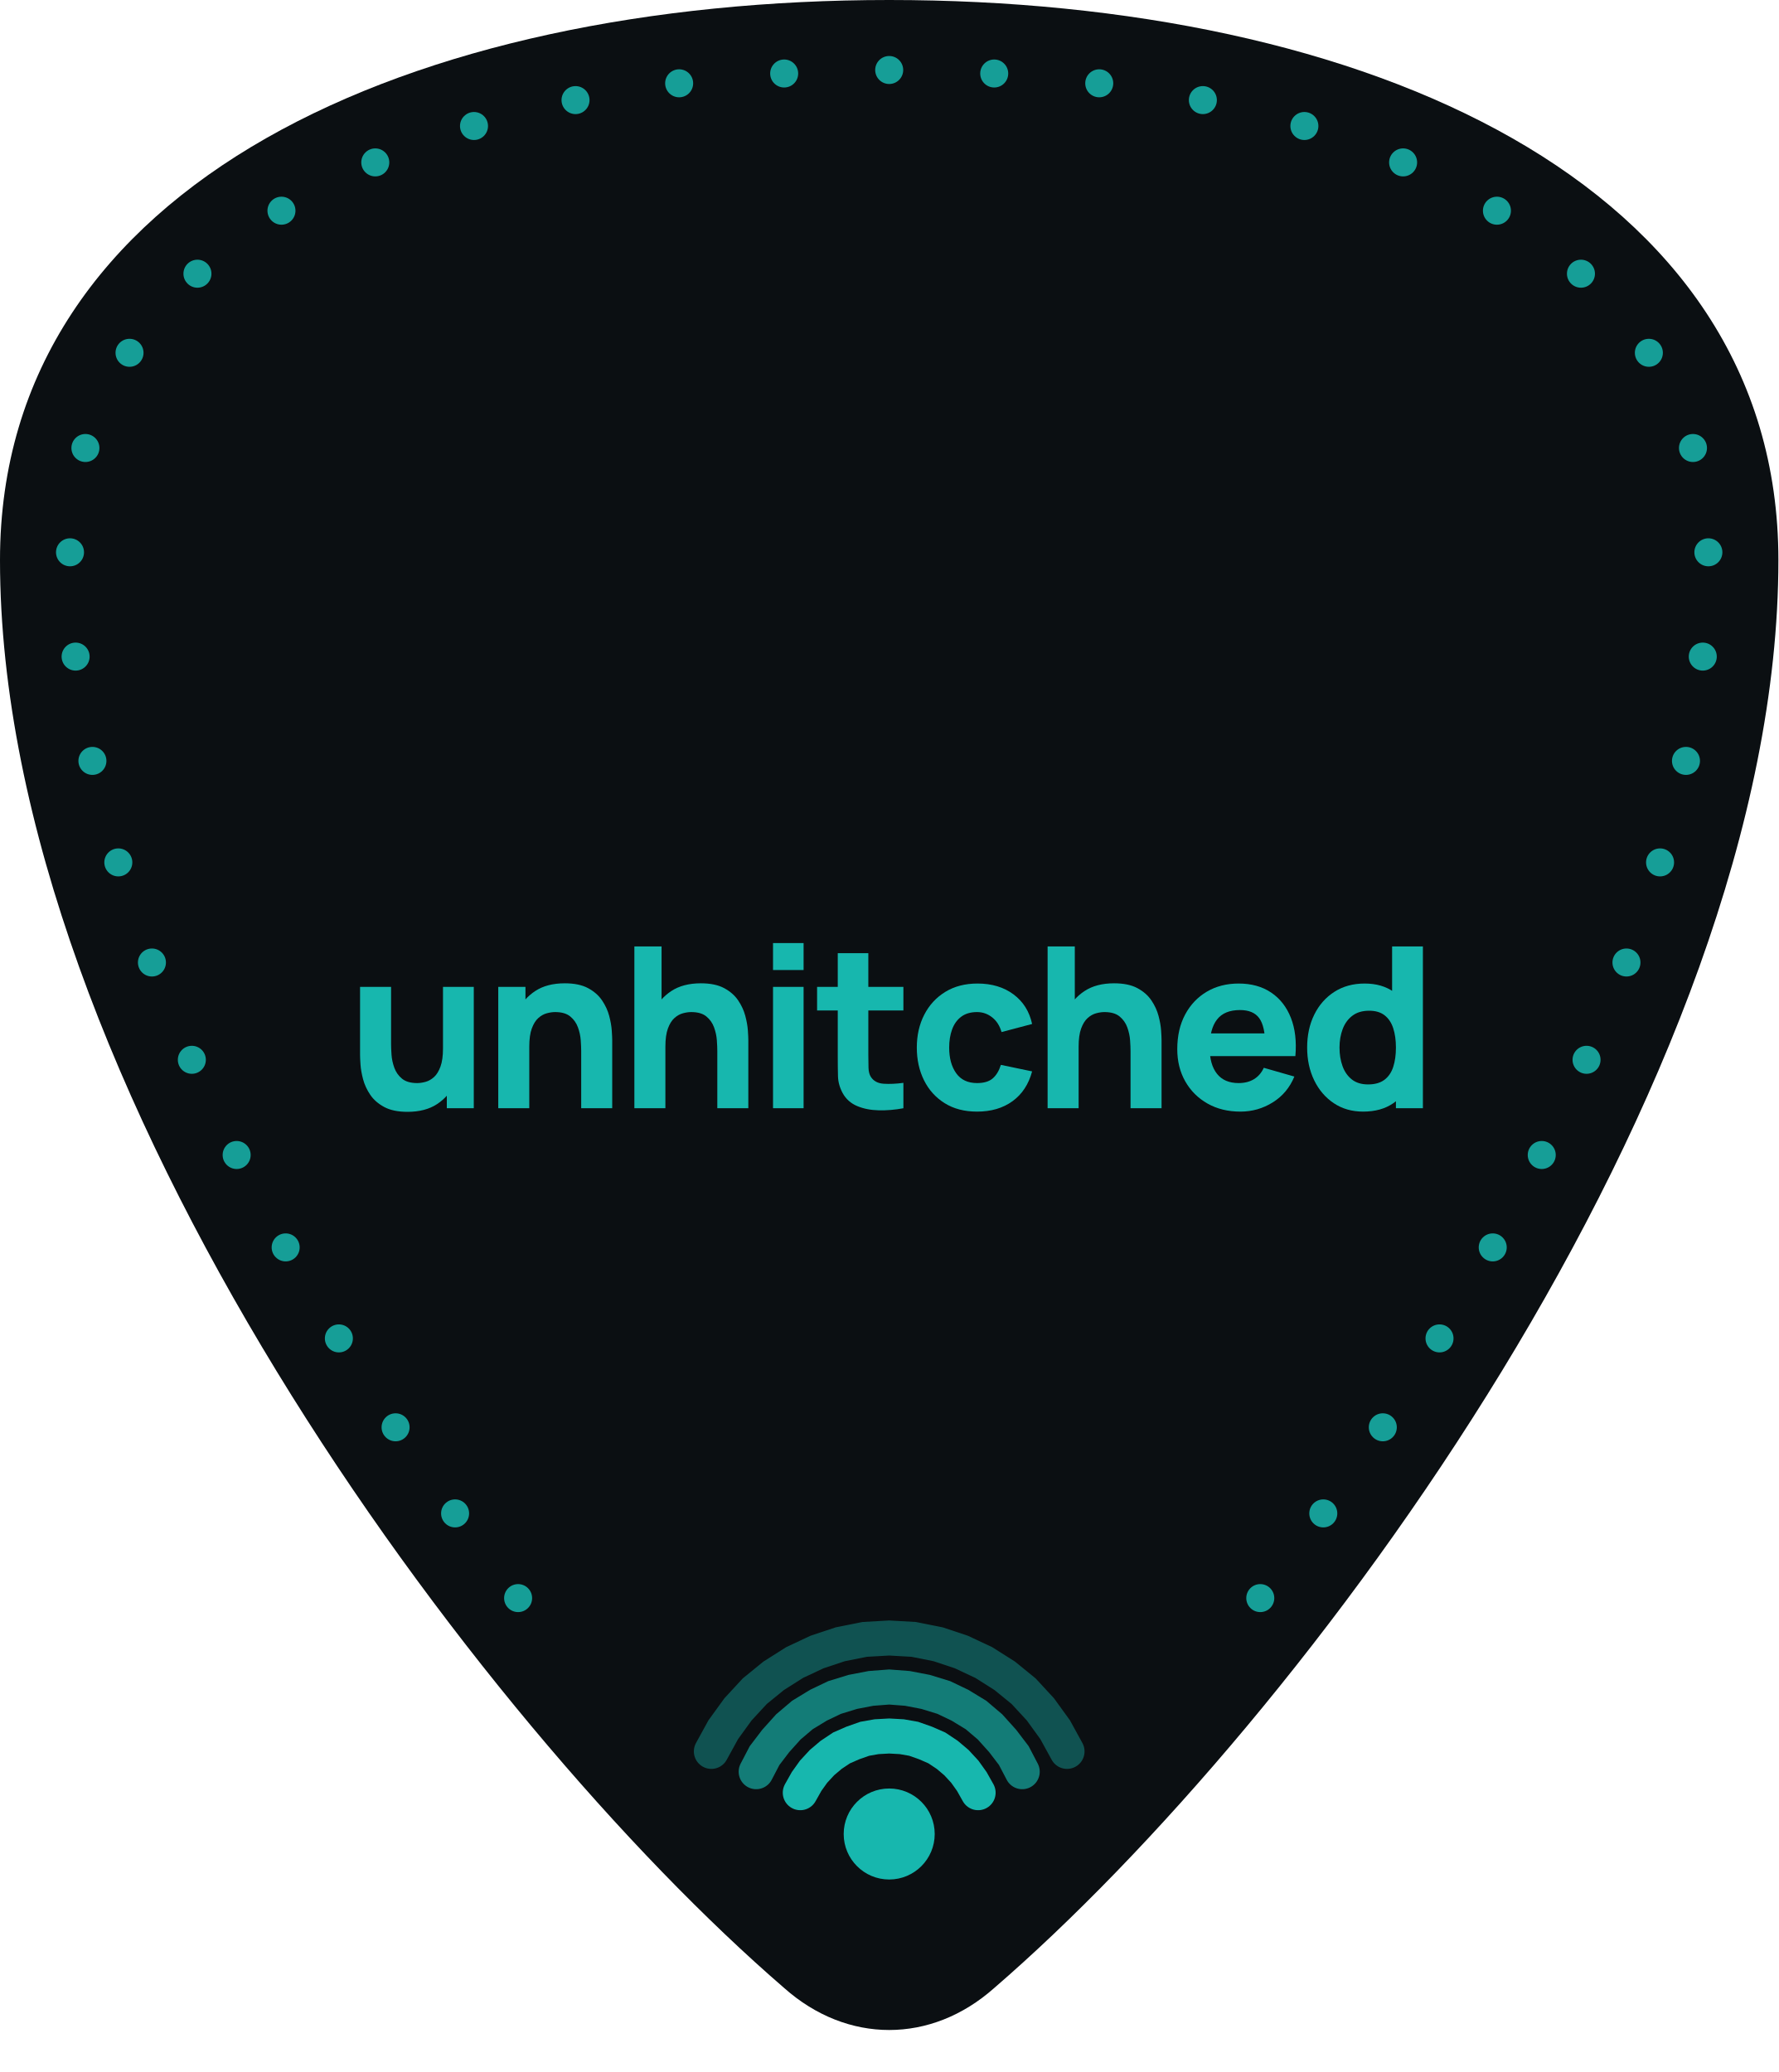
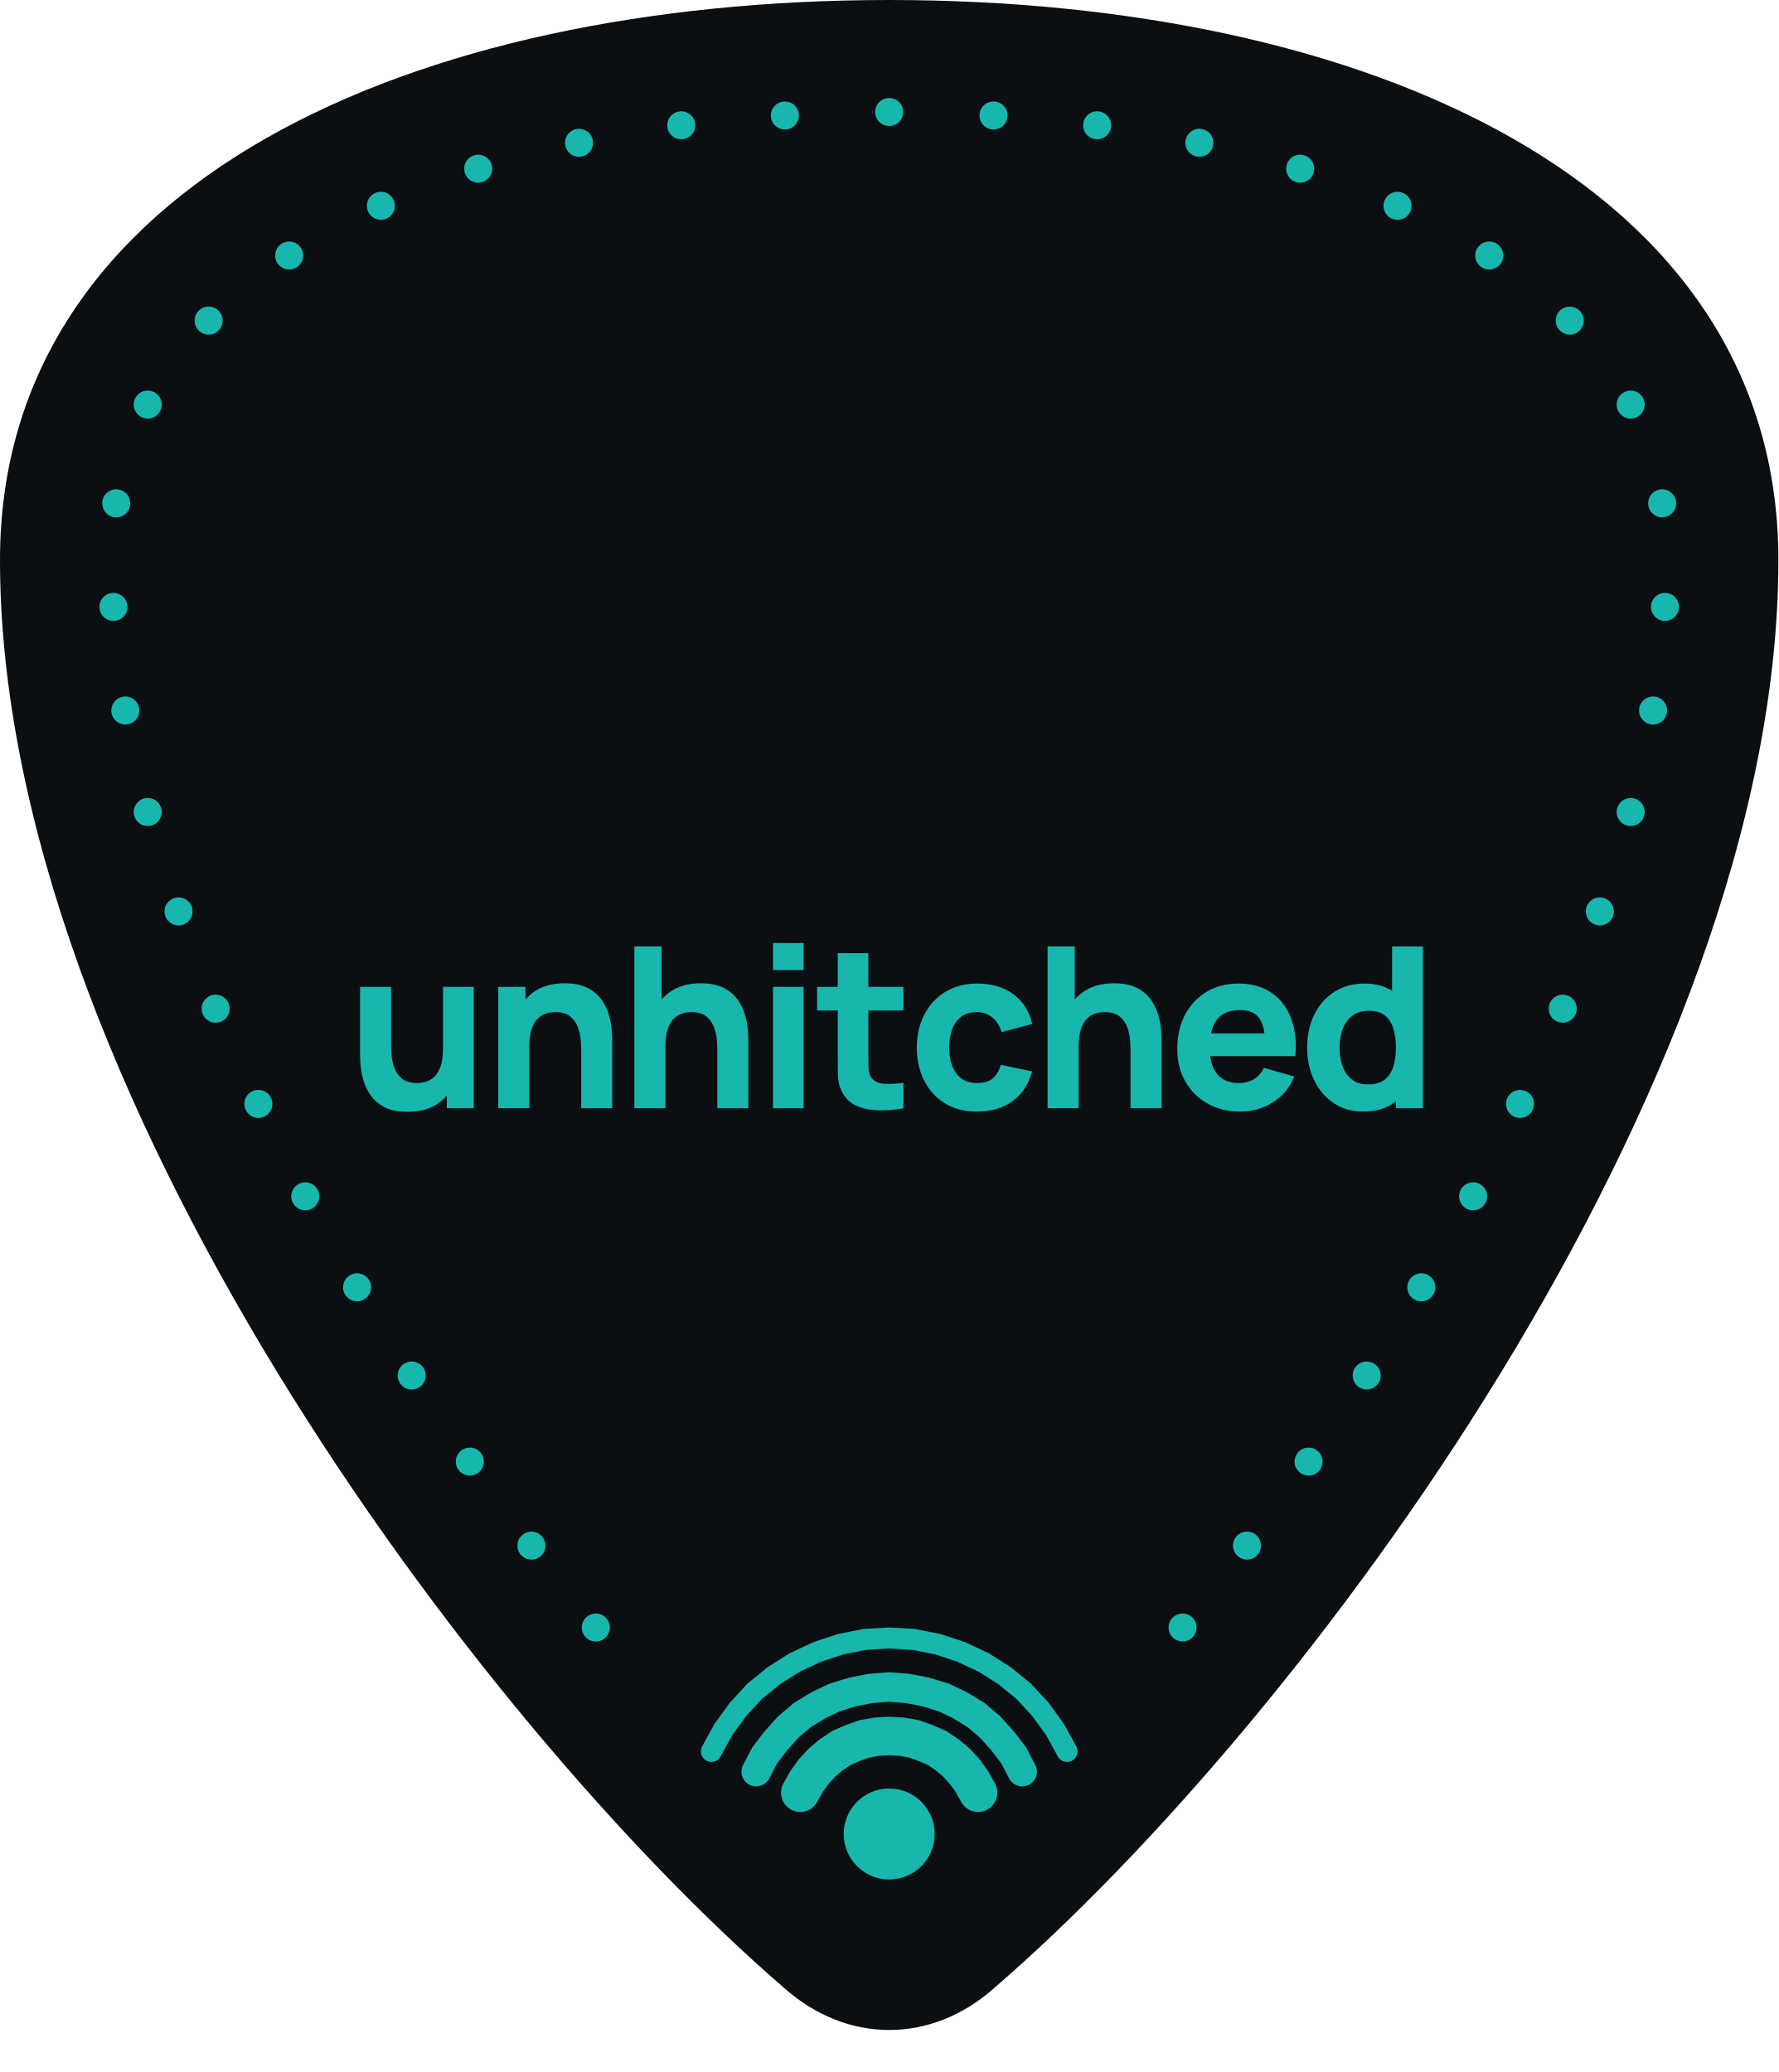
<svg xmlns="http://www.w3.org/2000/svg" viewBox="0 0 25.4 29.6" width="25.4mm" height="29.6mm">
  <defs>
    <clipPath id="pk">
      <path d="M 12.7 0.0 C 19.5 0.0 25.4 2.6 25.4 8.0 C 25.4 15.5 18.6 24.6 14.2 28.4 C 13.3 29.2 12.1 29.2 11.2 28.4 C 6.8 24.6 0.0 15.5 0.0 8.0 C 0.0 2.6 5.9 0.0 12.7 0.0 Z" />
    </clipPath>
  </defs>
  <path d="M 12.7 0.0 C 19.5 0.0 25.4 2.6 25.4 8.0 C 25.4 15.5 18.6 24.6 14.2 28.4 C 13.3 29.2 12.1 29.2 11.2 28.4 C 6.8 24.6 0.0 15.5 0.0 8.0 C 0.0 2.6 5.9 0.0 12.7 0.0 Z" fill="#0B0F12" />
  <g clip-path="url(#pk)">
-     <circle cx="12.70" cy="1.00" r="0.2" fill="#17B7AE" opacity="0.85" />
-     <circle cx="14.20" cy="1.05" r="0.2" fill="#17B7AE" opacity="0.85" />
-     <circle cx="15.70" cy="1.19" r="0.2" fill="#17B7AE" opacity="0.85" />
-     <circle cx="17.18" cy="1.43" r="0.2" fill="#17B7AE" opacity="0.85" />
-     <circle cx="18.63" cy="1.80" r="0.2" fill="#17B7AE" opacity="0.85" />
-     <circle cx="20.04" cy="2.32" r="0.2" fill="#17B7AE" opacity="0.85" />
-     <circle cx="21.38" cy="3.01" r="0.2" fill="#17B7AE" opacity="0.85" />
-     <circle cx="22.58" cy="3.91" r="0.2" fill="#17B7AE" opacity="0.85" />
-     <circle cx="23.55" cy="5.04" r="0.2" fill="#17B7AE" opacity="0.85" />
-     <circle cx="24.18" cy="6.40" r="0.2" fill="#17B7AE" opacity="0.85" />
-     <circle cx="24.40" cy="7.89" r="0.2" fill="#17B7AE" opacity="0.85" />
-     <circle cx="24.32" cy="9.38" r="0.2" fill="#17B7AE" opacity="0.85" />
-     <circle cx="24.08" cy="10.87" r="0.2" fill="#17B7AE" opacity="0.85" />
-     <circle cx="23.71" cy="12.32" r="0.2" fill="#17B7AE" opacity="0.85" />
-     <circle cx="23.23" cy="13.75" r="0.2" fill="#17B7AE" opacity="0.85" />
-     <circle cx="22.66" cy="15.14" r="0.2" fill="#17B7AE" opacity="0.85" />
-     <circle cx="22.02" cy="16.50" r="0.2" fill="#17B7AE" opacity="0.85" />
-     <circle cx="21.32" cy="17.82" r="0.2" fill="#17B7AE" opacity="0.85" />
-     <circle cx="20.56" cy="19.12" r="0.2" fill="#17B7AE" opacity="0.85" />
-     <circle cx="19.75" cy="20.39" r="0.2" fill="#17B7AE" opacity="0.85" />
-     <circle cx="18.90" cy="21.62" r="0.2" fill="#17B7AE" opacity="0.85" />
-     <circle cx="18.00" cy="22.83" r="0.2" fill="#17B7AE" opacity="0.85" />
-     <circle cx="7.40" cy="22.83" r="0.2" fill="#17B7AE" opacity="0.85" />
-     <circle cx="6.50" cy="21.62" r="0.2" fill="#17B7AE" opacity="0.85" />
-     <circle cx="5.65" cy="20.39" r="0.2" fill="#17B7AE" opacity="0.85" />
-     <circle cx="4.84" cy="19.12" r="0.2" fill="#17B7AE" opacity="0.85" />
-     <circle cx="4.08" cy="17.82" r="0.2" fill="#17B7AE" opacity="0.85" />
-     <circle cx="3.38" cy="16.50" r="0.2" fill="#17B7AE" opacity="0.85" />
-     <circle cx="2.74" cy="15.14" r="0.2" fill="#17B7AE" opacity="0.85" />
-     <circle cx="2.17" cy="13.75" r="0.2" fill="#17B7AE" opacity="0.85" />
-     <circle cx="1.69" cy="12.32" r="0.2" fill="#17B7AE" opacity="0.85" />
-     <circle cx="1.32" cy="10.87" r="0.2" fill="#17B7AE" opacity="0.85" />
-     <circle cx="1.08" cy="9.38" r="0.2" fill="#17B7AE" opacity="0.85" />
-     <circle cx="1.00" cy="7.89" r="0.2" fill="#17B7AE" opacity="0.85" />
-     <circle cx="1.22" cy="6.40" r="0.2" fill="#17B7AE" opacity="0.85" />
-     <circle cx="1.85" cy="5.04" r="0.2" fill="#17B7AE" opacity="0.85" />
-     <circle cx="2.82" cy="3.91" r="0.2" fill="#17B7AE" opacity="0.85" />
-     <circle cx="4.02" cy="3.01" r="0.2" fill="#17B7AE" opacity="0.85" />
-     <circle cx="5.36" cy="2.32" r="0.2" fill="#17B7AE" opacity="0.85" />
-     <circle cx="6.77" cy="1.80" r="0.2" fill="#17B7AE" opacity="0.85" />
-     <circle cx="8.22" cy="1.43" r="0.2" fill="#17B7AE" opacity="0.85" />
-     <circle cx="9.70" cy="1.19" r="0.2" fill="#17B7AE" opacity="0.85" />
-     <circle cx="11.20" cy="1.05" r="0.2" fill="#17B7AE" opacity="0.85" />
-     <path d="M11.43 25.61 L11.52 25.45 L11.62 25.31 L11.74 25.18 L11.87 25.07 L12.02 24.97 L12.18 24.90 L12.35 24.84 L12.52 24.81 L12.70 24.80 L12.88 24.81 L13.05 24.84 L13.22 24.90 L13.38 24.97 L13.53 25.07 L13.66 25.18 L13.78 25.31 L13.88 25.45 L13.97 25.61" fill="none" stroke="#17B7AE" stroke-width="0.5" stroke-linecap="round" opacity="1.0" />
-     <path d="M10.80 25.31 L10.92 25.08 L11.08 24.87 L11.26 24.67 L11.46 24.50 L11.69 24.36 L11.92 24.25 L12.18 24.17 L12.44 24.12 L12.70 24.10 L12.96 24.12 L13.22 24.17 L13.48 24.25 L13.71 24.36 L13.94 24.50 L14.14 24.67 L14.32 24.87 L14.48 25.08 L14.60 25.31" fill="none" stroke="#17B7AE" stroke-width="0.5" stroke-linecap="round" opacity="0.65" />
-     <path d="M10.16 25.02 L10.33 24.71 L10.54 24.42 L10.78 24.16 L11.05 23.94 L11.35 23.75 L11.67 23.60 L12.00 23.49 L12.35 23.42 L12.70 23.40 L13.05 23.42 L13.40 23.49 L13.73 23.60 L14.05 23.75 L14.35 23.94 L14.62 24.16 L14.86 24.42 L15.07 24.71 L15.24 25.02" fill="none" stroke="#17B7AE" stroke-width="0.5" stroke-linecap="round" opacity="0.4" />
+     <circle cx="12.70" cy="1.60" r="0.2" fill="#17B7AE" />
+     <circle cx="14.19" cy="1.65" r="0.2" fill="#17B7AE" />
+     <circle cx="15.67" cy="1.79" r="0.2" fill="#17B7AE" />
+     <circle cx="17.13" cy="2.04" r="0.2" fill="#17B7AE" />
+     <circle cx="18.57" cy="2.41" r="0.2" fill="#17B7AE" />
+     <circle cx="19.96" cy="2.94" r="0.2" fill="#17B7AE" />
+     <circle cx="21.27" cy="3.65" r="0.2" fill="#17B7AE" />
+     <circle cx="22.42" cy="4.58" r="0.2" fill="#17B7AE" />
+     <circle cx="23.29" cy="5.78" r="0.2" fill="#17B7AE" />
+     <circle cx="23.74" cy="7.19" r="0.2" fill="#17B7AE" />
+     <circle cx="23.78" cy="8.67" r="0.2" fill="#17B7AE" />
+     <circle cx="23.61" cy="10.15" r="0.2" fill="#17B7AE" />
+     <circle cx="23.29" cy="11.60" r="0.2" fill="#17B7AE" />
+     <circle cx="22.85" cy="13.02" r="0.2" fill="#17B7AE" />
+     <circle cx="22.32" cy="14.41" r="0.2" fill="#17B7AE" />
+     <circle cx="21.71" cy="15.77" r="0.2" fill="#17B7AE" />
+     <circle cx="21.04" cy="17.09" r="0.2" fill="#17B7AE" />
+     <circle cx="20.30" cy="18.39" r="0.2" fill="#17B7AE" />
+     <circle cx="19.52" cy="19.65" r="0.2" fill="#17B7AE" />
+     <circle cx="18.69" cy="20.88" r="0.2" fill="#17B7AE" />
+     <circle cx="17.81" cy="22.08" r="0.2" fill="#17B7AE" />
+     <circle cx="16.89" cy="23.25" r="0.2" fill="#17B7AE" />
+     <circle cx="8.51" cy="23.25" r="0.2" fill="#17B7AE" />
+     <circle cx="7.59" cy="22.08" r="0.2" fill="#17B7AE" />
+     <circle cx="6.71" cy="20.88" r="0.2" fill="#17B7AE" />
+     <circle cx="5.88" cy="19.65" r="0.2" fill="#17B7AE" />
+     <circle cx="5.10" cy="18.39" r="0.2" fill="#17B7AE" />
+     <circle cx="4.36" cy="17.09" r="0.2" fill="#17B7AE" />
+     <circle cx="3.69" cy="15.77" r="0.2" fill="#17B7AE" />
+     <circle cx="3.08" cy="14.41" r="0.2" fill="#17B7AE" />
+     <circle cx="2.55" cy="13.02" r="0.2" fill="#17B7AE" />
+     <circle cx="2.11" cy="11.60" r="0.2" fill="#17B7AE" />
+     <circle cx="1.79" cy="10.15" r="0.2" fill="#17B7AE" />
+     <circle cx="1.62" cy="8.67" r="0.2" fill="#17B7AE" />
+     <circle cx="1.66" cy="7.19" r="0.2" fill="#17B7AE" />
+     <circle cx="2.11" cy="5.78" r="0.2" fill="#17B7AE" />
+     <circle cx="2.98" cy="4.58" r="0.2" fill="#17B7AE" />
+     <circle cx="4.13" cy="3.65" r="0.2" fill="#17B7AE" />
+     <circle cx="5.44" cy="2.94" r="0.2" fill="#17B7AE" />
+     <circle cx="6.83" cy="2.41" r="0.2" fill="#17B7AE" />
+     <circle cx="8.27" cy="2.04" r="0.2" fill="#17B7AE" />
+     <circle cx="9.73" cy="1.79" r="0.2" fill="#17B7AE" />
+     <circle cx="11.21" cy="1.65" r="0.2" fill="#17B7AE" />
+     <path d="M11.43 25.61 L11.52 25.45 L11.62 25.31 L11.74 25.18 L11.87 25.07 L12.02 24.97 L12.18 24.90 L12.35 24.84 L12.52 24.81 L12.70 24.80 L12.88 24.81 L13.05 24.84 L13.22 24.90 L13.38 24.97 L13.53 25.07 L13.66 25.18 L13.78 25.31 L13.88 25.45 L13.97 25.61" fill="none" stroke="#17B7AE" stroke-width="0.55" stroke-linecap="round" />
+     <path d="M10.80 25.31 L10.92 25.08 L11.08 24.87 L11.26 24.67 L11.46 24.50 L11.69 24.36 L11.92 24.25 L12.18 24.17 L12.44 24.12 L12.70 24.10 L12.96 24.12 L13.22 24.17 L13.48 24.25 L13.71 24.36 L13.94 24.50 L14.14 24.67 L14.32 24.87 L14.48 25.08 L14.60 25.31" fill="none" stroke="#17B7AE" stroke-width="0.42" stroke-linecap="round" />
+     <path d="M10.16 25.02 L10.33 24.71 L10.54 24.42 L10.78 24.16 L11.05 23.94 L11.35 23.75 L11.67 23.60 L12.00 23.49 L12.35 23.42 L12.70 23.40 L13.05 23.42 L13.40 23.49 L13.73 23.60 L14.05 23.75 L14.35 23.94 L14.62 24.16 L14.86 24.42 L15.07 24.71 L15.24 25.02" fill="none" stroke="#17B7AE" stroke-width="0.3" stroke-linecap="round" />
    <circle cx="12.7" cy="26.2" r="0.65" fill="#17B7AE" />
    <path transform="translate(4.950 15.832) scale(0.001605 -0.001605)" d="M542 -32Q415 -32 335.0 11.0Q255 54 210.5 120.0Q166 186 147.0 257.5Q128 329 124.0 388.0Q120 447 120 474V1080H396V570Q396 533 400.0 475.5Q404 418 425.0 360.0Q446 302 493.5 263.0Q541 224 628 224Q663 224 703.0 235.0Q743 246 778.0 277.5Q813 309 835.5 370.5Q858 432 858 532L1014 458Q1014 330 962.0 218.0Q910 106 805.5 37.0Q701 -32 542 -32ZM892 0V358H858V1080H1132V0Z" fill="#17B7AE" />
    <path transform="translate(6.895 15.832) scale(0.001605 -0.001605)" d="M876 0V510Q876 547 872.0 604.5Q868 662 847.0 720.0Q826 778 778.5 817.0Q731 856 644 856Q609 856 569.0 845.0Q529 834 494.0 802.5Q459 771 436.5 710.0Q414 649 414 548L258 622Q258 750 310.0 862.0Q362 974 466.5 1043.0Q571 1112 730 1112Q857 1112 937.0 1069.0Q1017 1026 1061.5 960.0Q1106 894 1125.0 822.5Q1144 751 1148.0 692.0Q1152 633 1152 606V0ZM138 0V1080H380V722H414V0Z" fill="#17B7AE" />
    <path transform="translate(8.839 15.832) scale(0.001605 -0.001605)" d="M876 0V510Q876 547 872.0 604.5Q868 662 847.0 720.0Q826 778 778.5 817.0Q731 856 644 856Q609 856 569.0 845.0Q529 834 494.0 802.5Q459 771 436.5 710.0Q414 649 414 548L258 622Q258 750 310.0 862.0Q362 974 466.5 1043.0Q571 1112 730 1112Q857 1112 937.0 1069.0Q1017 1026 1061.5 960.0Q1106 894 1125.0 822.5Q1144 751 1148.0 692.0Q1152 633 1152 606V0ZM138 0V1440H380V700H414V0Z" fill="#17B7AE" />
    <path transform="translate(10.784 15.832) scale(0.001605 -0.001605)" d="M160 1230V1470H432V1230ZM160 0V1080H432V0Z" fill="#17B7AE" />
    <path transform="translate(11.638 15.832) scale(0.001605 -0.001605)" d="M788 0Q676 -21 568.5 -18.5Q461 -16 376.5 19.5Q292 55 248 134Q208 208 206.0 284.5Q204 361 204 458V1380H476V474Q476 411 477.5 360.5Q479 310 498 280Q534 223 613.0 218.0Q692 213 788 226ZM20 870V1080H788V870Z" fill="#17B7AE" />
    <path transform="translate(12.966 15.832) scale(0.001605 -0.001605)" d="M616 -30Q448 -30 328.0 45.0Q208 120 144.0 249.0Q80 378 80 540Q80 704 146.5 833.0Q213 962 334.0 1036.0Q455 1110 620 1110Q811 1110 940.5 1013.5Q1070 917 1106 750L834 678Q810 762 750.5 809.0Q691 856 616 856Q530 856 475.0 814.5Q420 773 394.0 701.5Q368 630 368 540Q368 399 430.5 311.5Q493 224 616 224Q708 224 756.0 266.0Q804 308 828 386L1106 328Q1060 156 932.0 63.0Q804 -30 616 -30Z" fill="#17B7AE" />
    <path transform="translate(14.741 15.832) scale(0.001605 -0.001605)" d="M876 0V510Q876 547 872.0 604.5Q868 662 847.0 720.0Q826 778 778.5 817.0Q731 856 644 856Q609 856 569.0 845.0Q529 834 494.0 802.5Q459 771 436.5 710.0Q414 649 414 548L258 622Q258 750 310.0 862.0Q362 974 466.5 1043.0Q571 1112 730 1112Q857 1112 937.0 1069.0Q1017 1026 1061.5 960.0Q1106 894 1125.0 822.5Q1144 751 1148.0 692.0Q1152 633 1152 606V0ZM138 0V1440H380V700H414V0Z" fill="#17B7AE" />
    <path transform="translate(16.686 15.832) scale(0.001605 -0.001605)" d="M642 -30Q476 -30 349.5 41.5Q223 113 151.5 238.5Q80 364 80 526Q80 703 150.0 834.0Q220 965 343.0 1037.5Q466 1110 626 1110Q796 1110 915.0 1030.0Q1034 950 1091.0 805.0Q1148 660 1131 464H862V564Q862 729 809.5 801.5Q757 874 638 874Q499 874 433.5 789.5Q368 705 368 540Q368 389 433.5 306.5Q499 224 626 224Q706 224 763.0 259.0Q820 294 850 360L1122 282Q1061 134 929.5 52.0Q798 -30 642 -30ZM284 464V666H1000V464Z" fill="#17B7AE" />
    <path transform="translate(18.541 15.832) scale(0.001605 -0.001605)" d="M578 -30Q429 -30 317.0 45.0Q205 120 142.5 249.0Q80 378 80 540Q80 705 143.5 833.5Q207 962 322.0 1036.0Q437 1110 592 1110Q746 1110 851.0 1035.0Q956 960 1010.0 831.0Q1064 702 1064 540Q1064 378 1009.5 249.0Q955 120 847.0 45.0Q739 -30 578 -30ZM622 212Q713 212 767.5 253.0Q822 294 846.0 368.0Q870 442 870 540Q870 638 846.0 712.0Q822 786 769.5 827.0Q717 868 632 868Q541 868 482.5 823.5Q424 779 396.0 704.5Q368 630 368 540Q368 449 395.0 374.5Q422 300 478.0 256.0Q534 212 622 212ZM870 0V740H836V1440H1110V0Z" fill="#17B7AE" />
  </g>
</svg>
